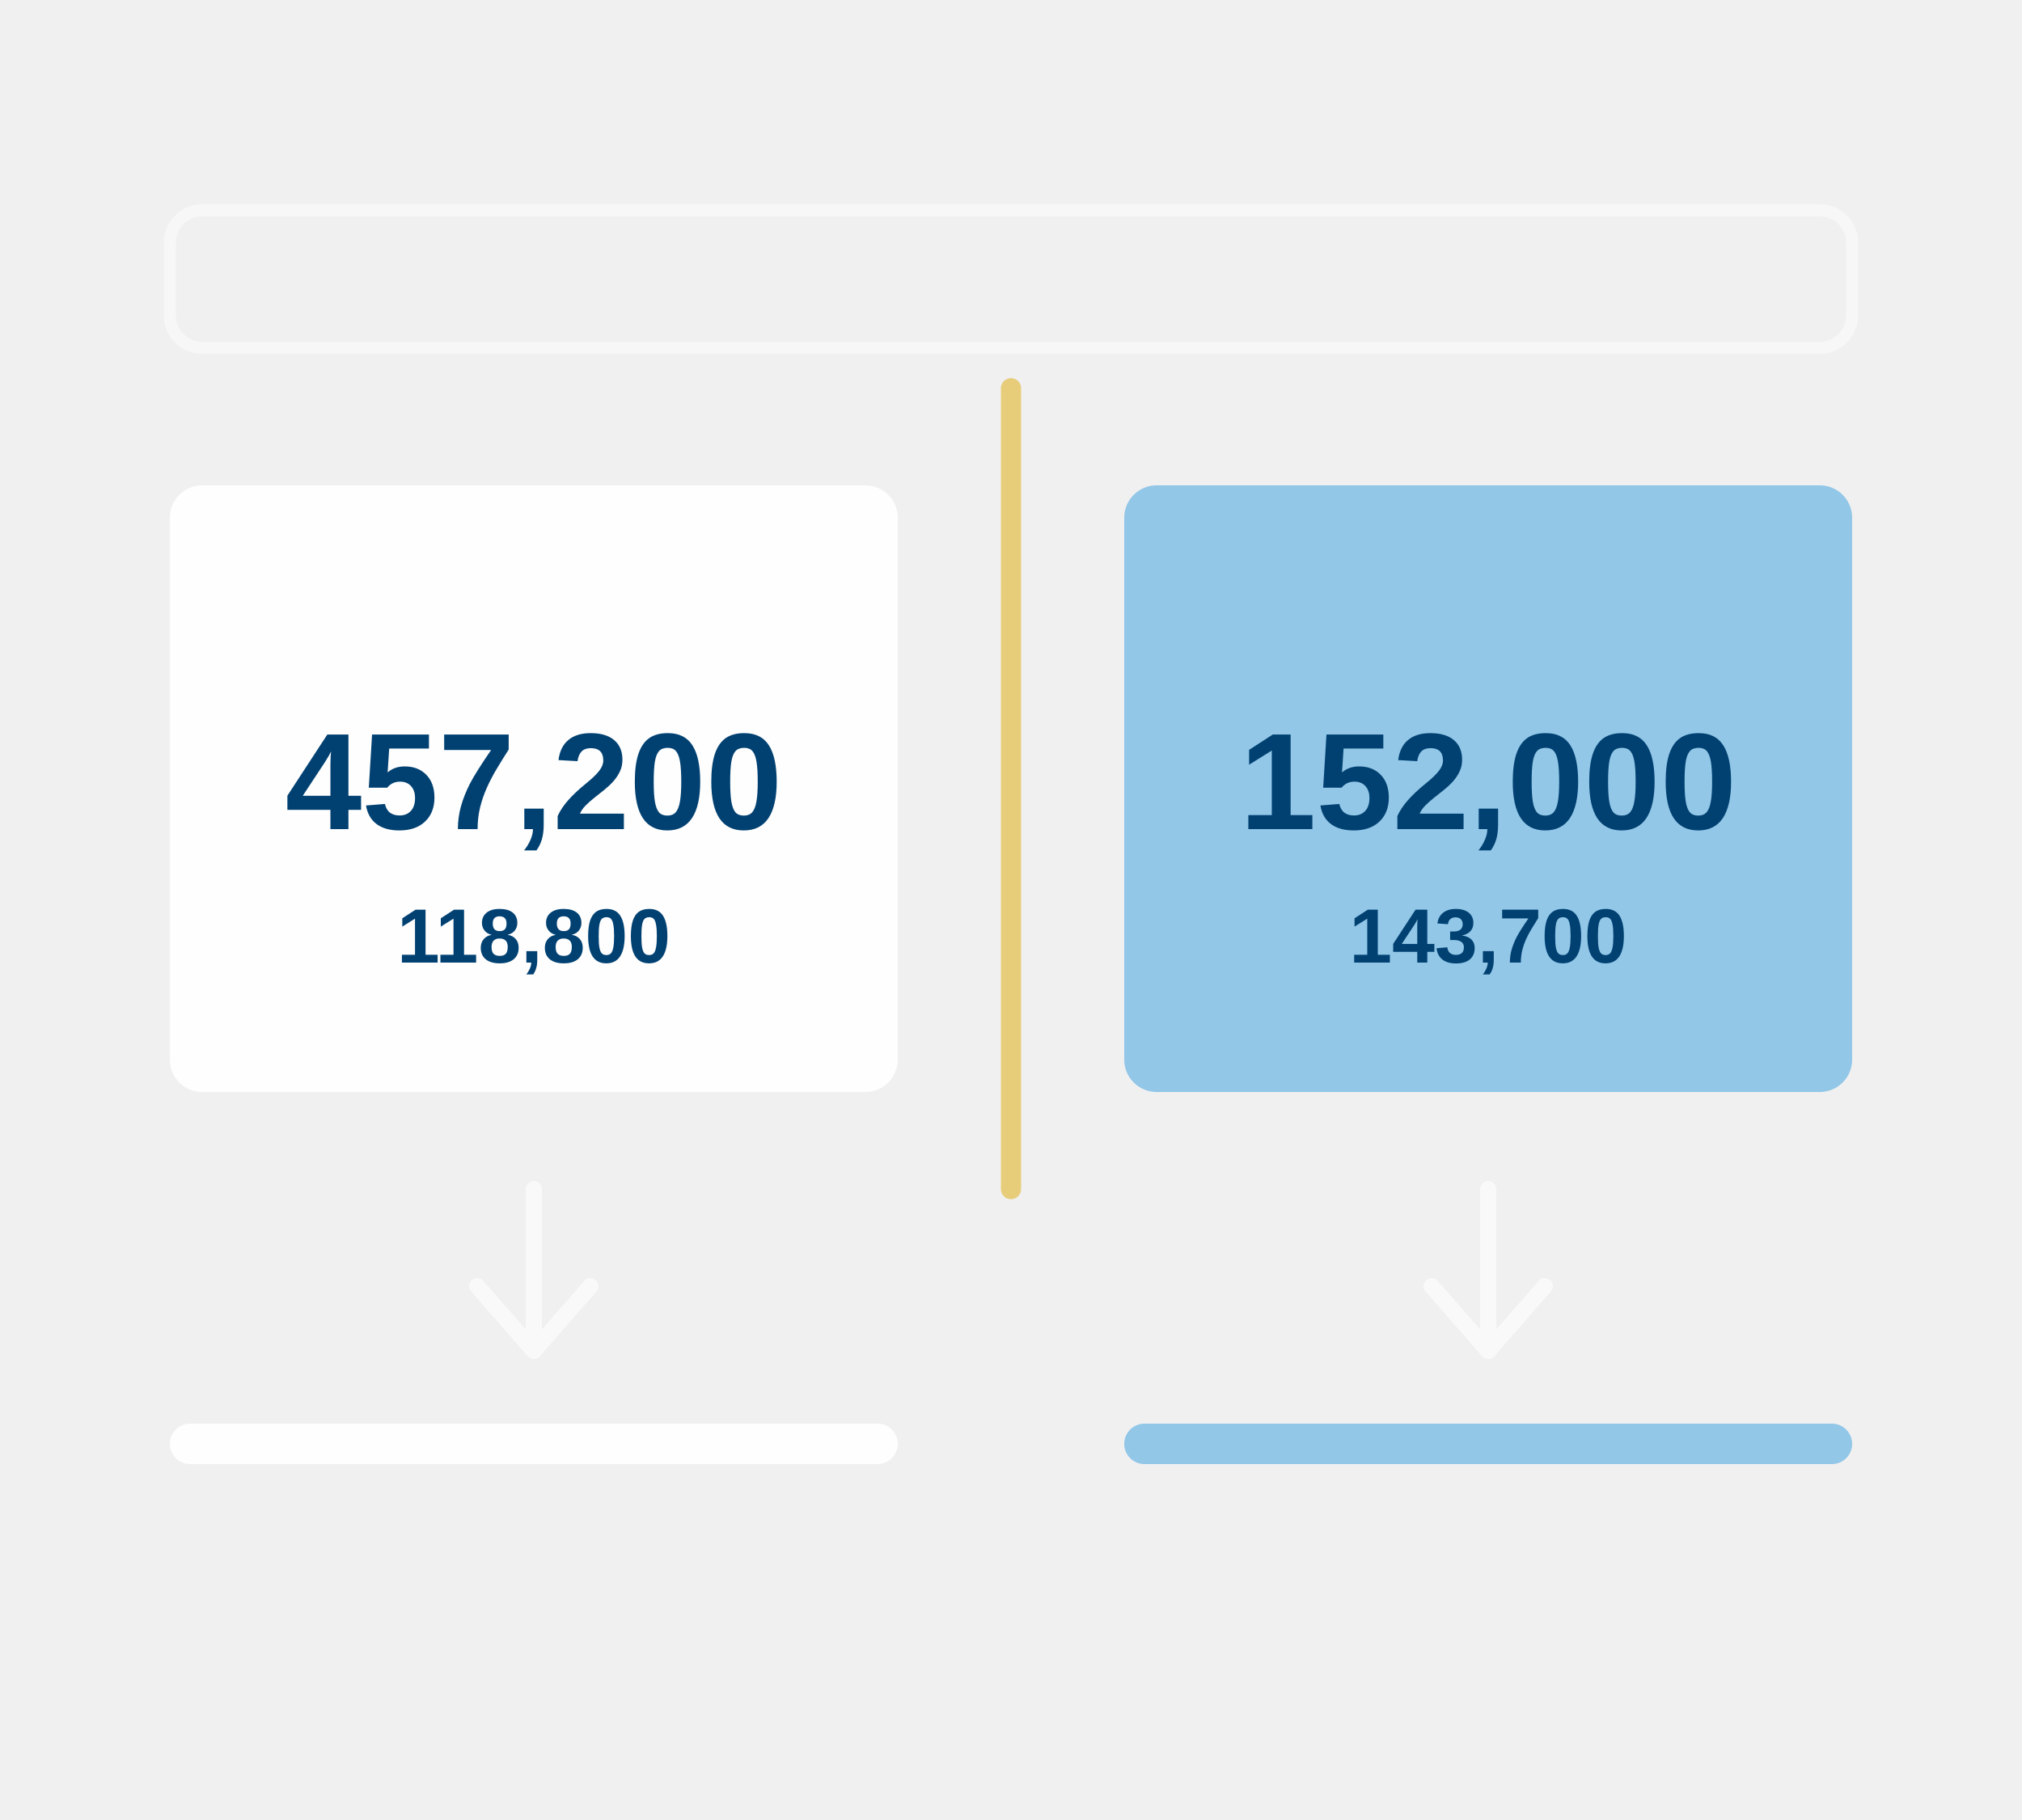
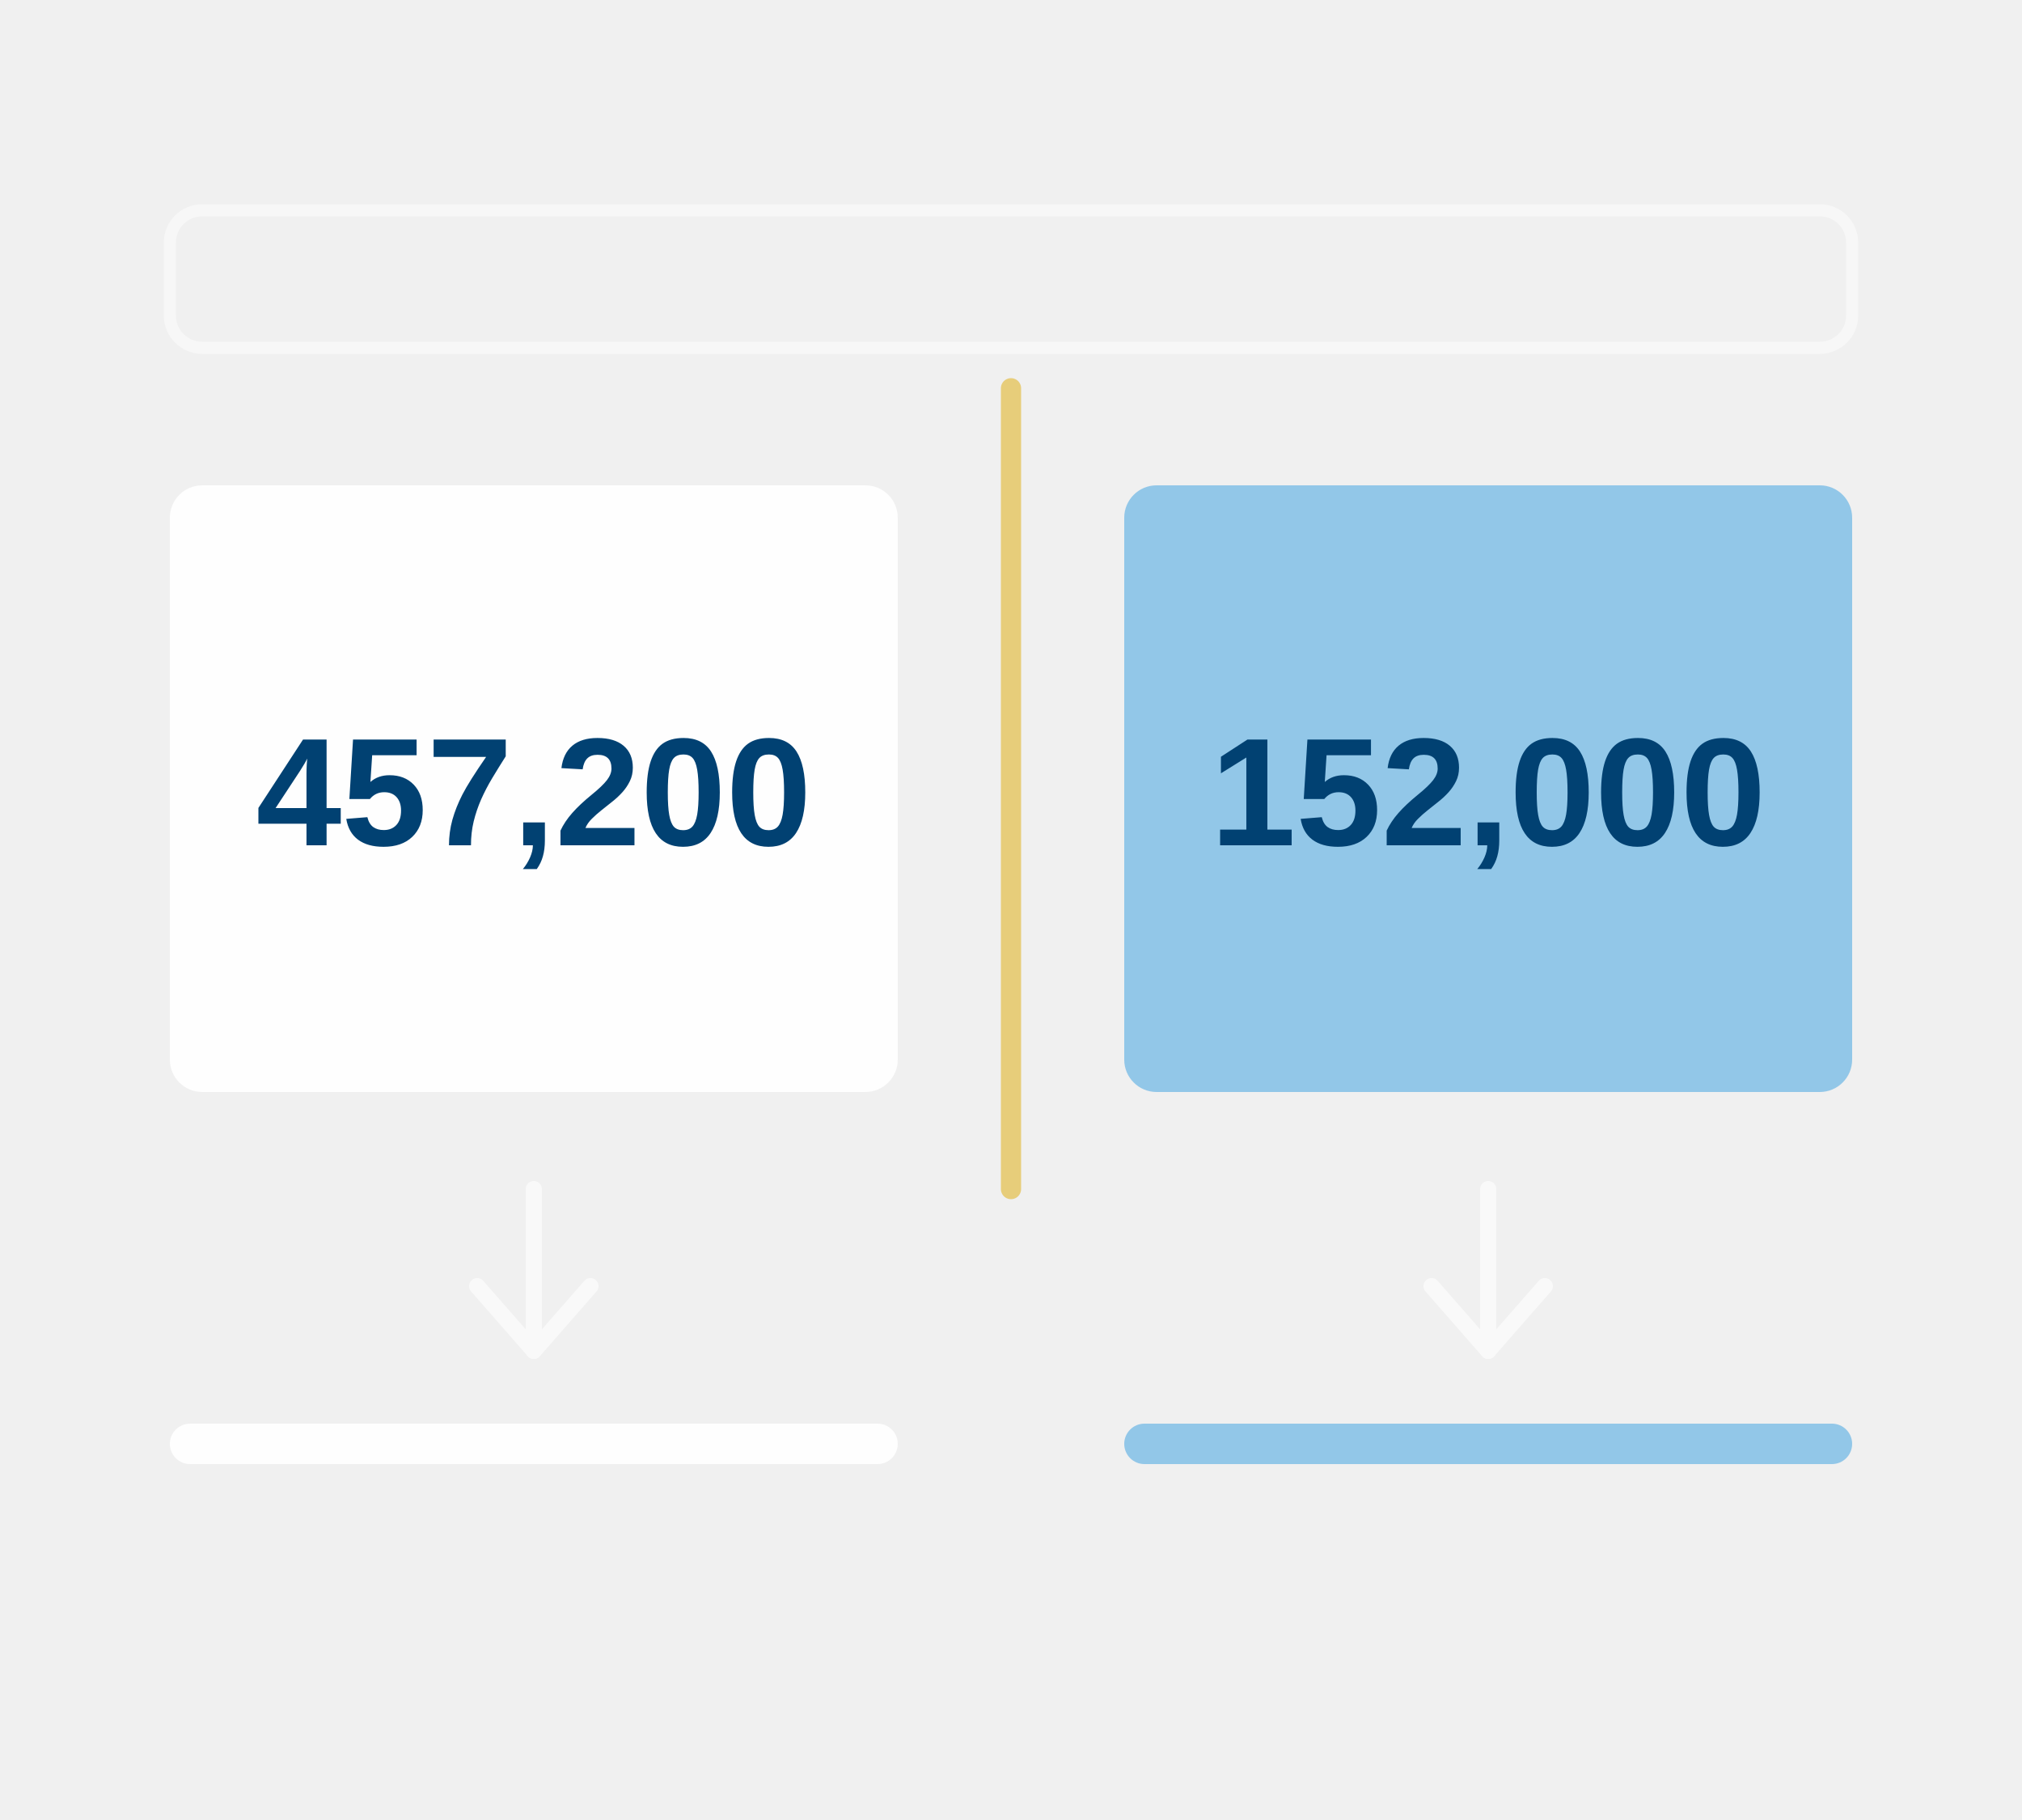
<svg xmlns="http://www.w3.org/2000/svg" width="500" height="450" viewBox="0 0 500 450" role="img" aria-label="授業料と授業料以外に分かれた2本の支援">
  <rect x="42" y="120" width="180" height="150" rx="8" fill="#ffffff" opacity="0.9" />
-   <text x="132" y="205" text-anchor="middle" font-family="Arial, Helvetica, sans-serif" font-size="34" font-weight="700" fill="#014172">457,200</text>
-   <text x="132" y="238" text-anchor="middle" font-family="Arial, Helvetica, sans-serif" font-size="19" font-weight="700" fill="#014172">118,800</text>
+   <text x="132" y="209" text-anchor="middle" font-family="Arial, Helvetica, sans-serif" font-size="38" font-weight="700" fill="#014172">457,200</text>
  <rect x="278" y="120" width="180" height="150" rx="8" fill="#8ec5e8" opacity="0.95" />
-   <text x="368" y="205" text-anchor="middle" font-family="Arial, Helvetica, sans-serif" font-size="34" font-weight="700" fill="#014172">152,000</text>
-   <text x="368" y="238" text-anchor="middle" font-family="Arial, Helvetica, sans-serif" font-size="19" font-weight="700" fill="#014172">143,700</text>
+   <text x="368" y="209" text-anchor="middle" font-family="Arial, Helvetica, sans-serif" font-size="38" font-weight="700" fill="#014172">152,000</text>
  <g stroke="#e7cd7a" stroke-width="5" stroke-linecap="round">
    <line x1="250" y1="96" x2="250" y2="294" />
  </g>
  <rect x="42" y="52" width="416" height="34" rx="8" fill="none" stroke="#ffffff" stroke-width="3" opacity="0.45" />
  <g stroke="#ffffff" stroke-width="4" stroke-linecap="round" stroke-linejoin="round" fill="none" opacity="0.6">
    <polyline points="118,318 132,334 146,318" />
    <line x1="132" y1="294" x2="132" y2="334" />
    <polyline points="354,318 368,334 382,318" />
    <line x1="368" y1="294" x2="368" y2="334" />
  </g>
  <rect x="42" y="352" width="180" height="10" rx="5" fill="#ffffff" opacity="0.9" />
  <rect x="278" y="352" width="180" height="10" rx="5" fill="#8ec5e8" opacity="0.95" />
</svg>
